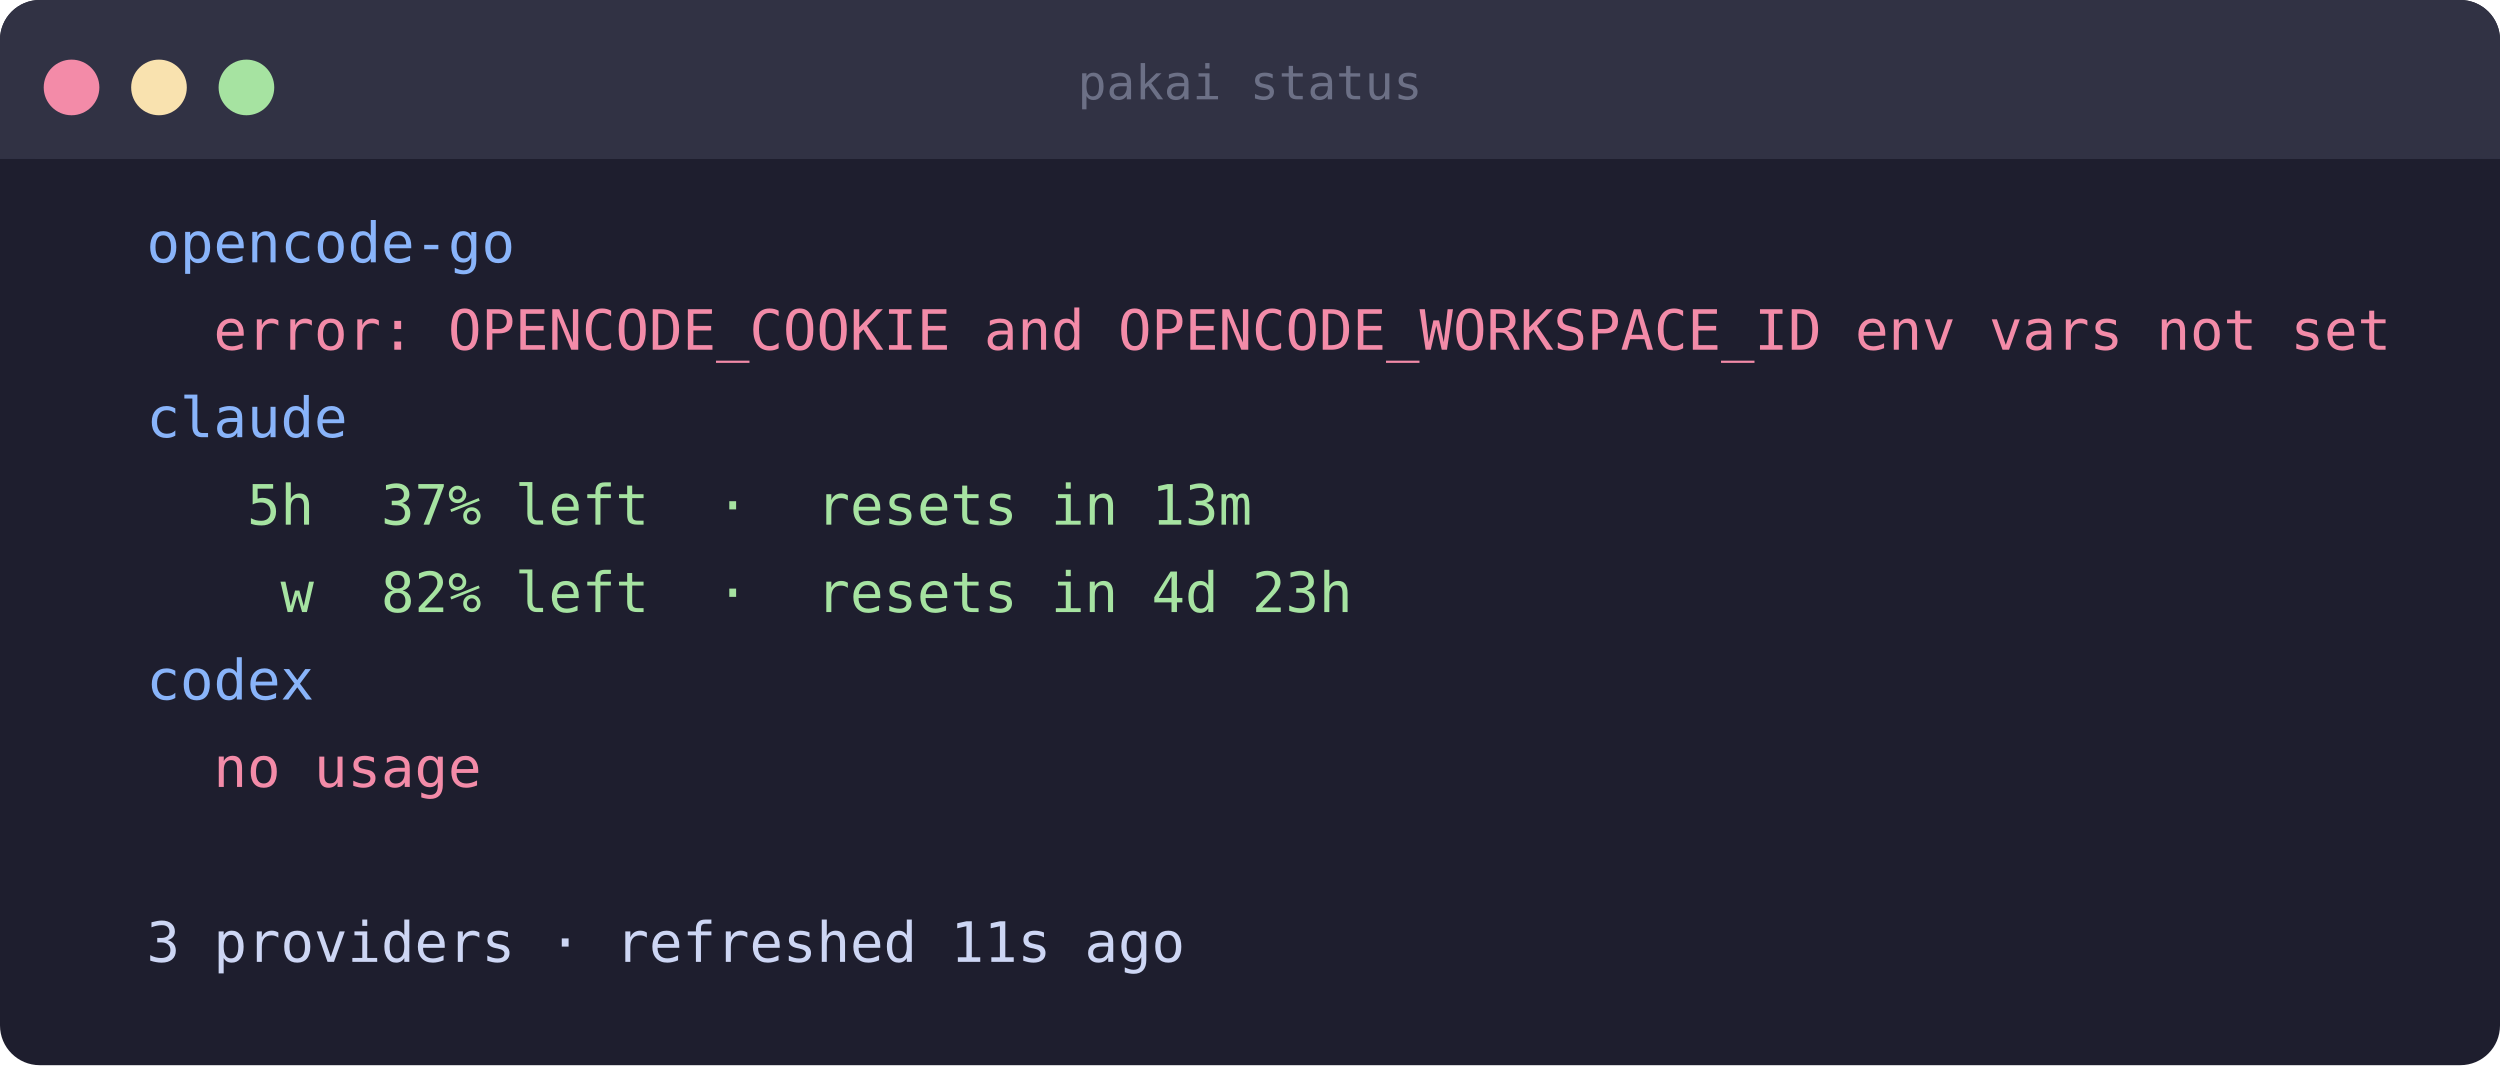
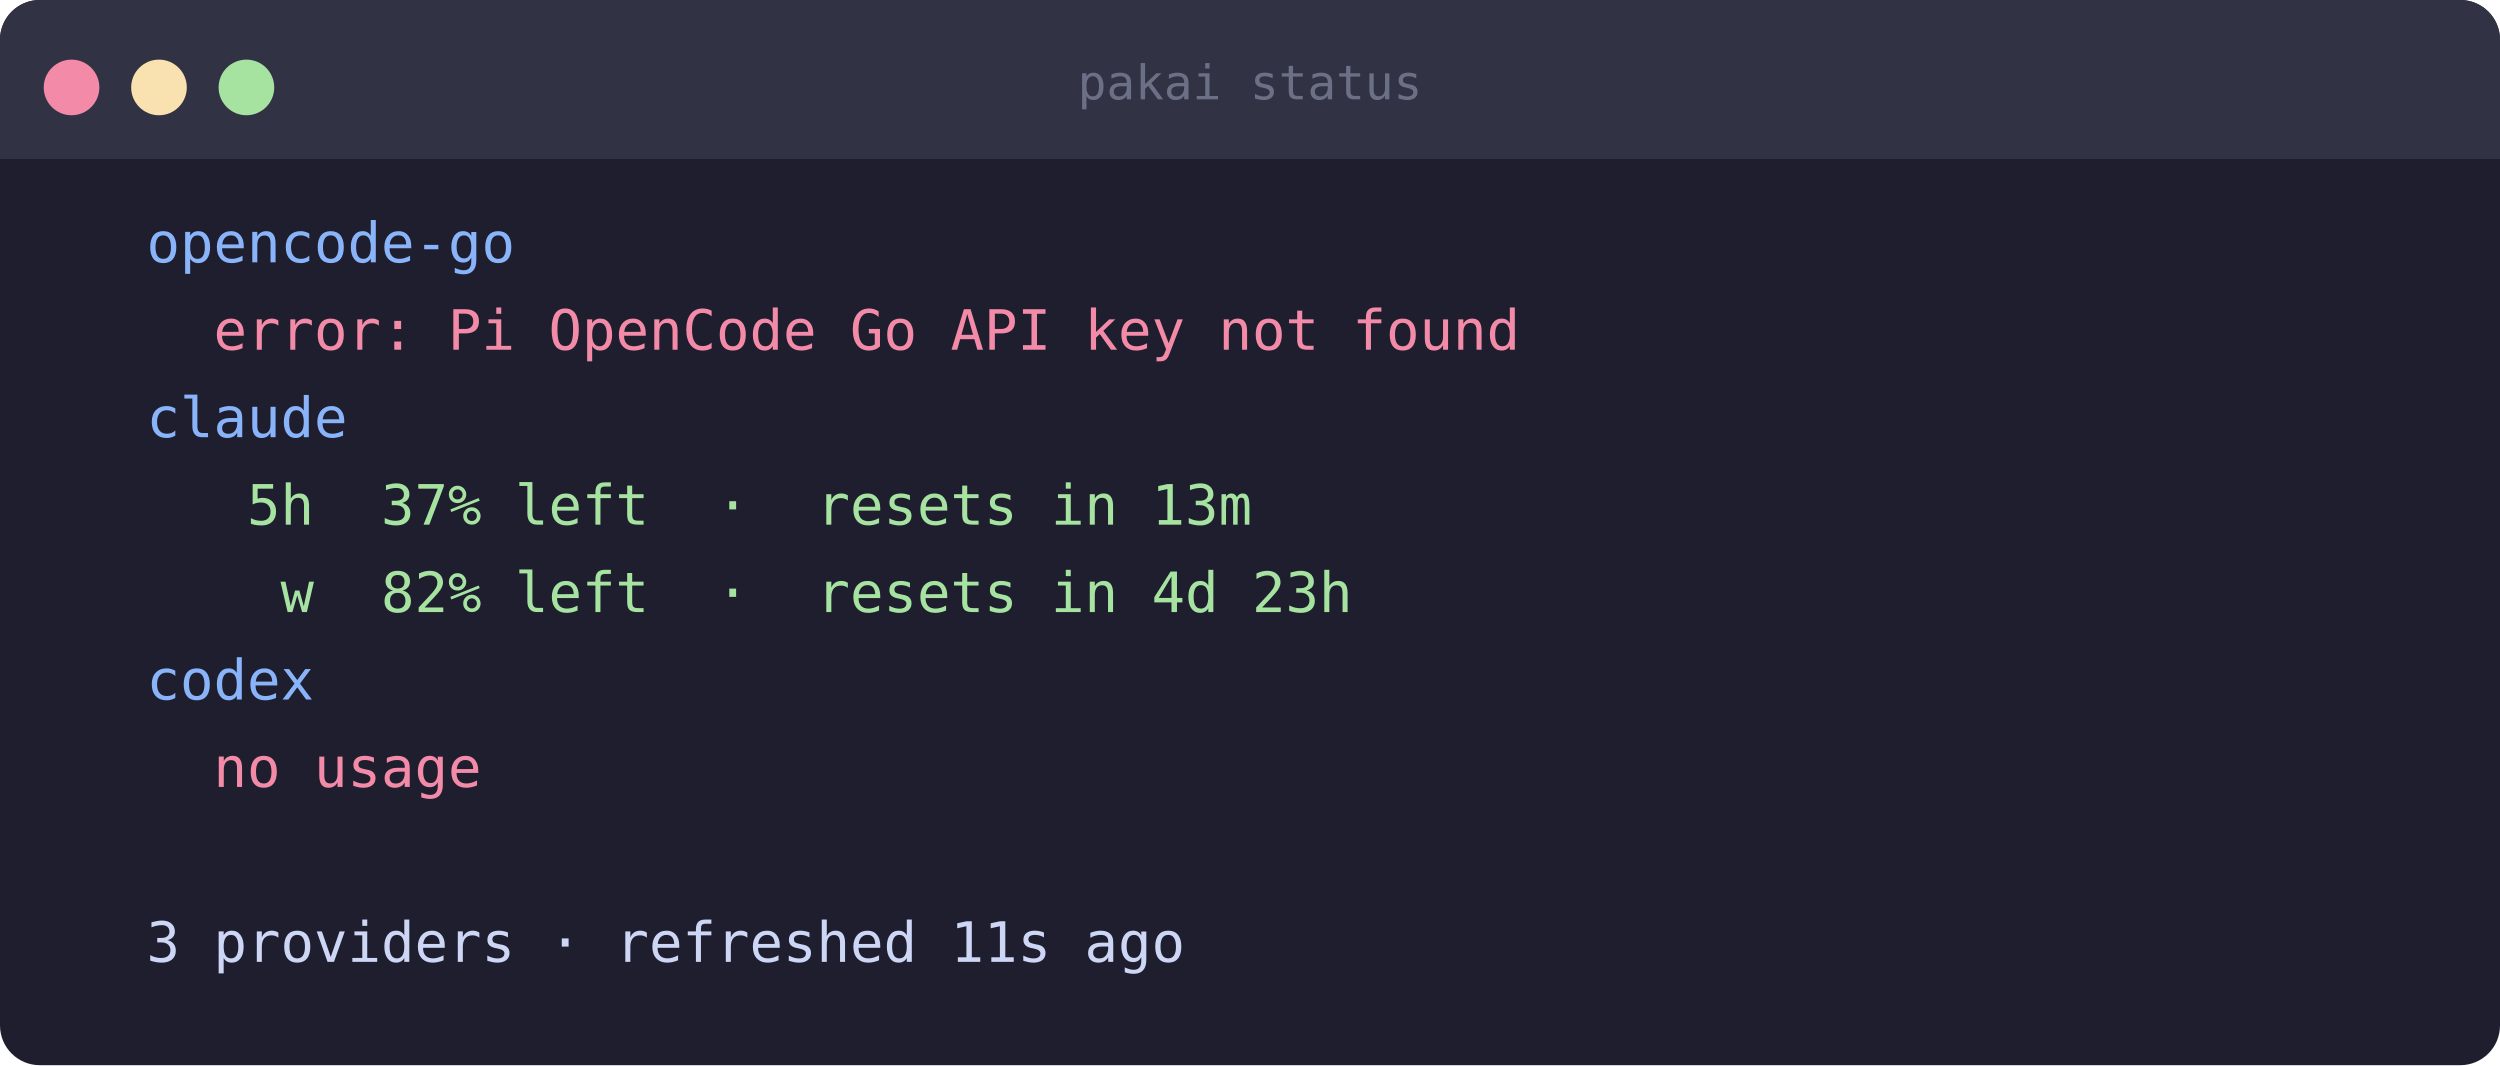
<svg xmlns="http://www.w3.org/2000/svg" width="629" height="268">
  <rect width="100%" height="100%" rx="10" ry="10" fill="#1e1e2e" />
  <rect x="0" y="0" width="100%" height="40" rx="10" ry="10" fill="#313244" />
  <rect x="0" y="26" width="100%" height="14" fill="#313244" />
  <circle cx="18" cy="22" r="7" fill="#f38ba8" />
  <circle cx="40" cy="22" r="7" fill="#f9e2af" />
  <circle cx="62" cy="22" r="7" fill="#a6e3a1" />
  <text x="50%" y="25" text-anchor="middle" fill="#6c7086" font-family="JetBrains Mono, Cascadia Code, Consolas, monospace" font-size="12">pakai status</text>
  <text x="20" y="66" fill="#89b4fa" font-family="JetBrains Mono, Cascadia Code, Consolas, monospace" font-size="14" xml:space="preserve">  opencode-go</text>
-   <text x="20" y="88" fill="#f38ba8" font-family="JetBrains Mono, Cascadia Code, Consolas, monospace" font-size="14" xml:space="preserve">    error: OPENCODE_COOKIE and OPENCODE_WORKSPACE_ID env vars not set</text>
+   <text x="20" y="88" fill="#f38ba8" font-family="JetBrains Mono, Cascadia Code, Consolas, monospace" font-size="14" xml:space="preserve">    error: Pi OpenCode Go API key not found</text>
  <text x="20" y="110" fill="#89b4fa" font-family="JetBrains Mono, Cascadia Code, Consolas, monospace" font-size="14" xml:space="preserve">  claude</text>
  <text x="20" y="132" fill="#a6e3a1" font-family="JetBrains Mono, Cascadia Code, Consolas, monospace" font-size="14" xml:space="preserve">     5h  37% left  ·  resets in 13m</text>
  <text x="20" y="154" fill="#a6e3a1" font-family="JetBrains Mono, Cascadia Code, Consolas, monospace" font-size="14" xml:space="preserve">      w  82% left  ·  resets in 4d 23h</text>
  <text x="20" y="176" fill="#89b4fa" font-family="JetBrains Mono, Cascadia Code, Consolas, monospace" font-size="14" xml:space="preserve">  codex</text>
  <text x="20" y="198" fill="#f38ba8" font-family="JetBrains Mono, Cascadia Code, Consolas, monospace" font-size="14" xml:space="preserve">    no usage</text>
  <text x="20" y="220" fill="#cdd6f4" font-family="JetBrains Mono, Cascadia Code, Consolas, monospace" font-size="14" xml:space="preserve" />
  <text x="20" y="242" fill="#cdd6f4" font-family="JetBrains Mono, Cascadia Code, Consolas, monospace" font-size="14" xml:space="preserve">  3 providers · refreshed 11s ago</text>
</svg>
